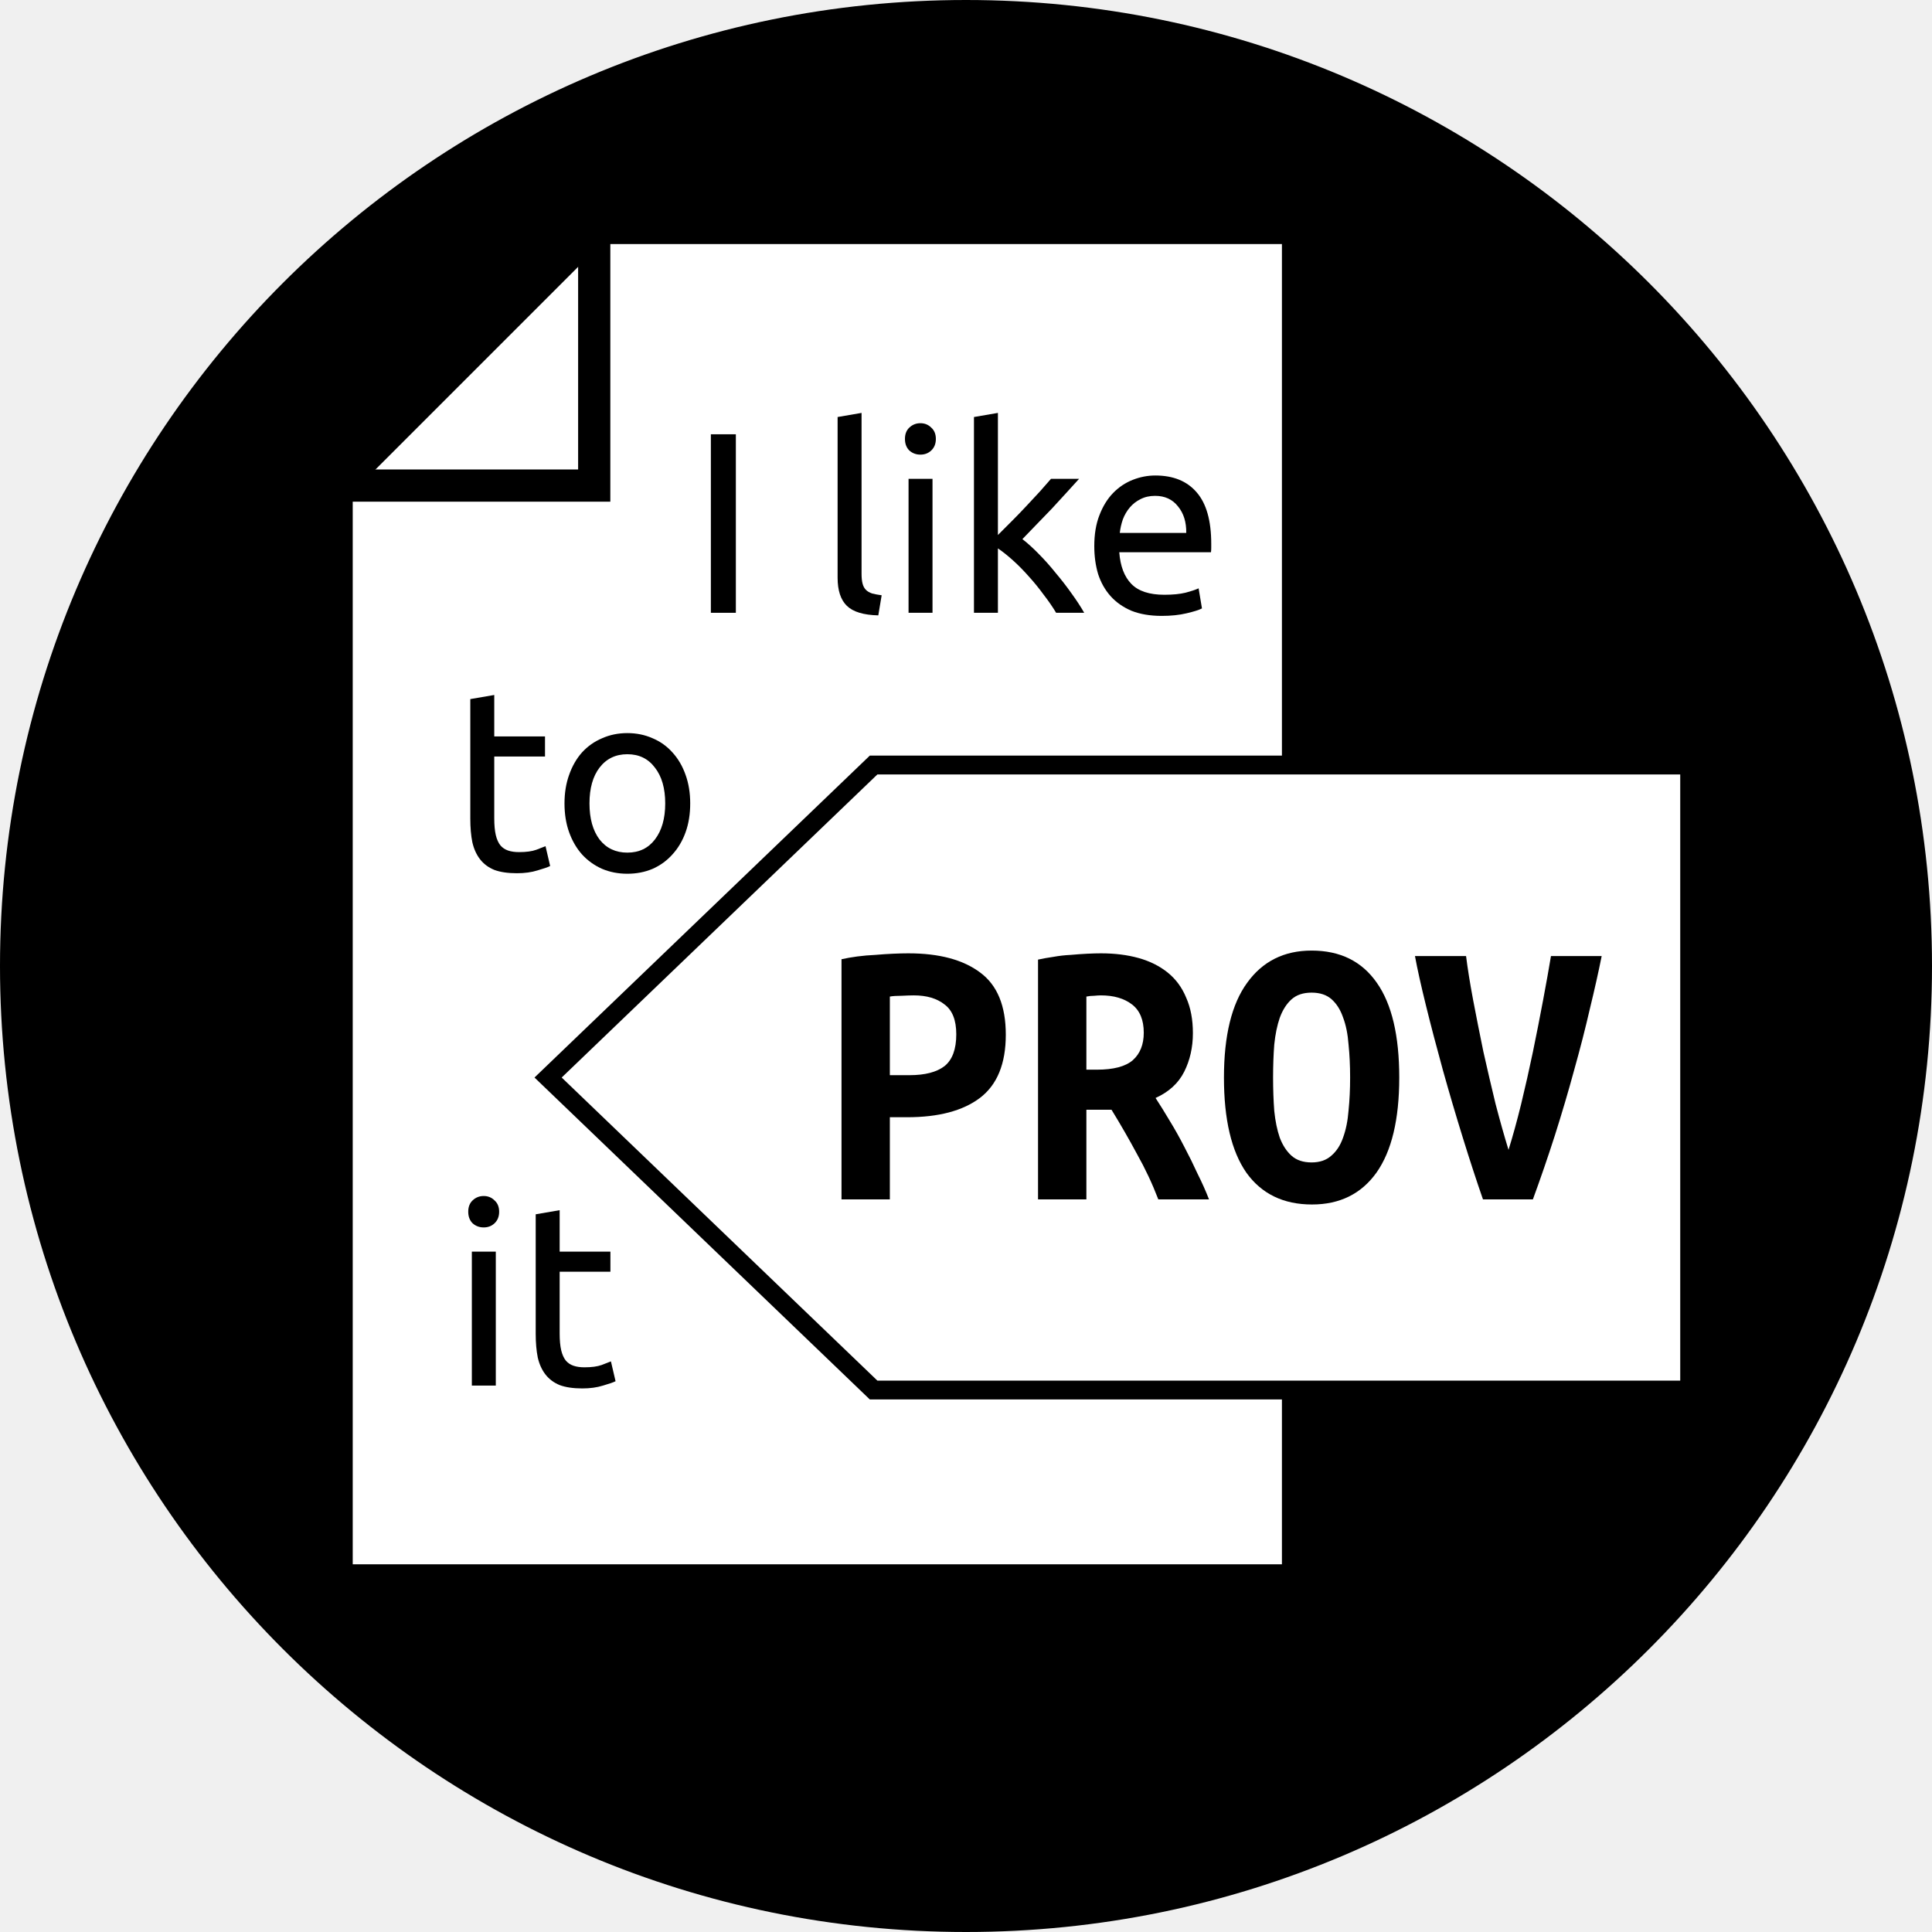
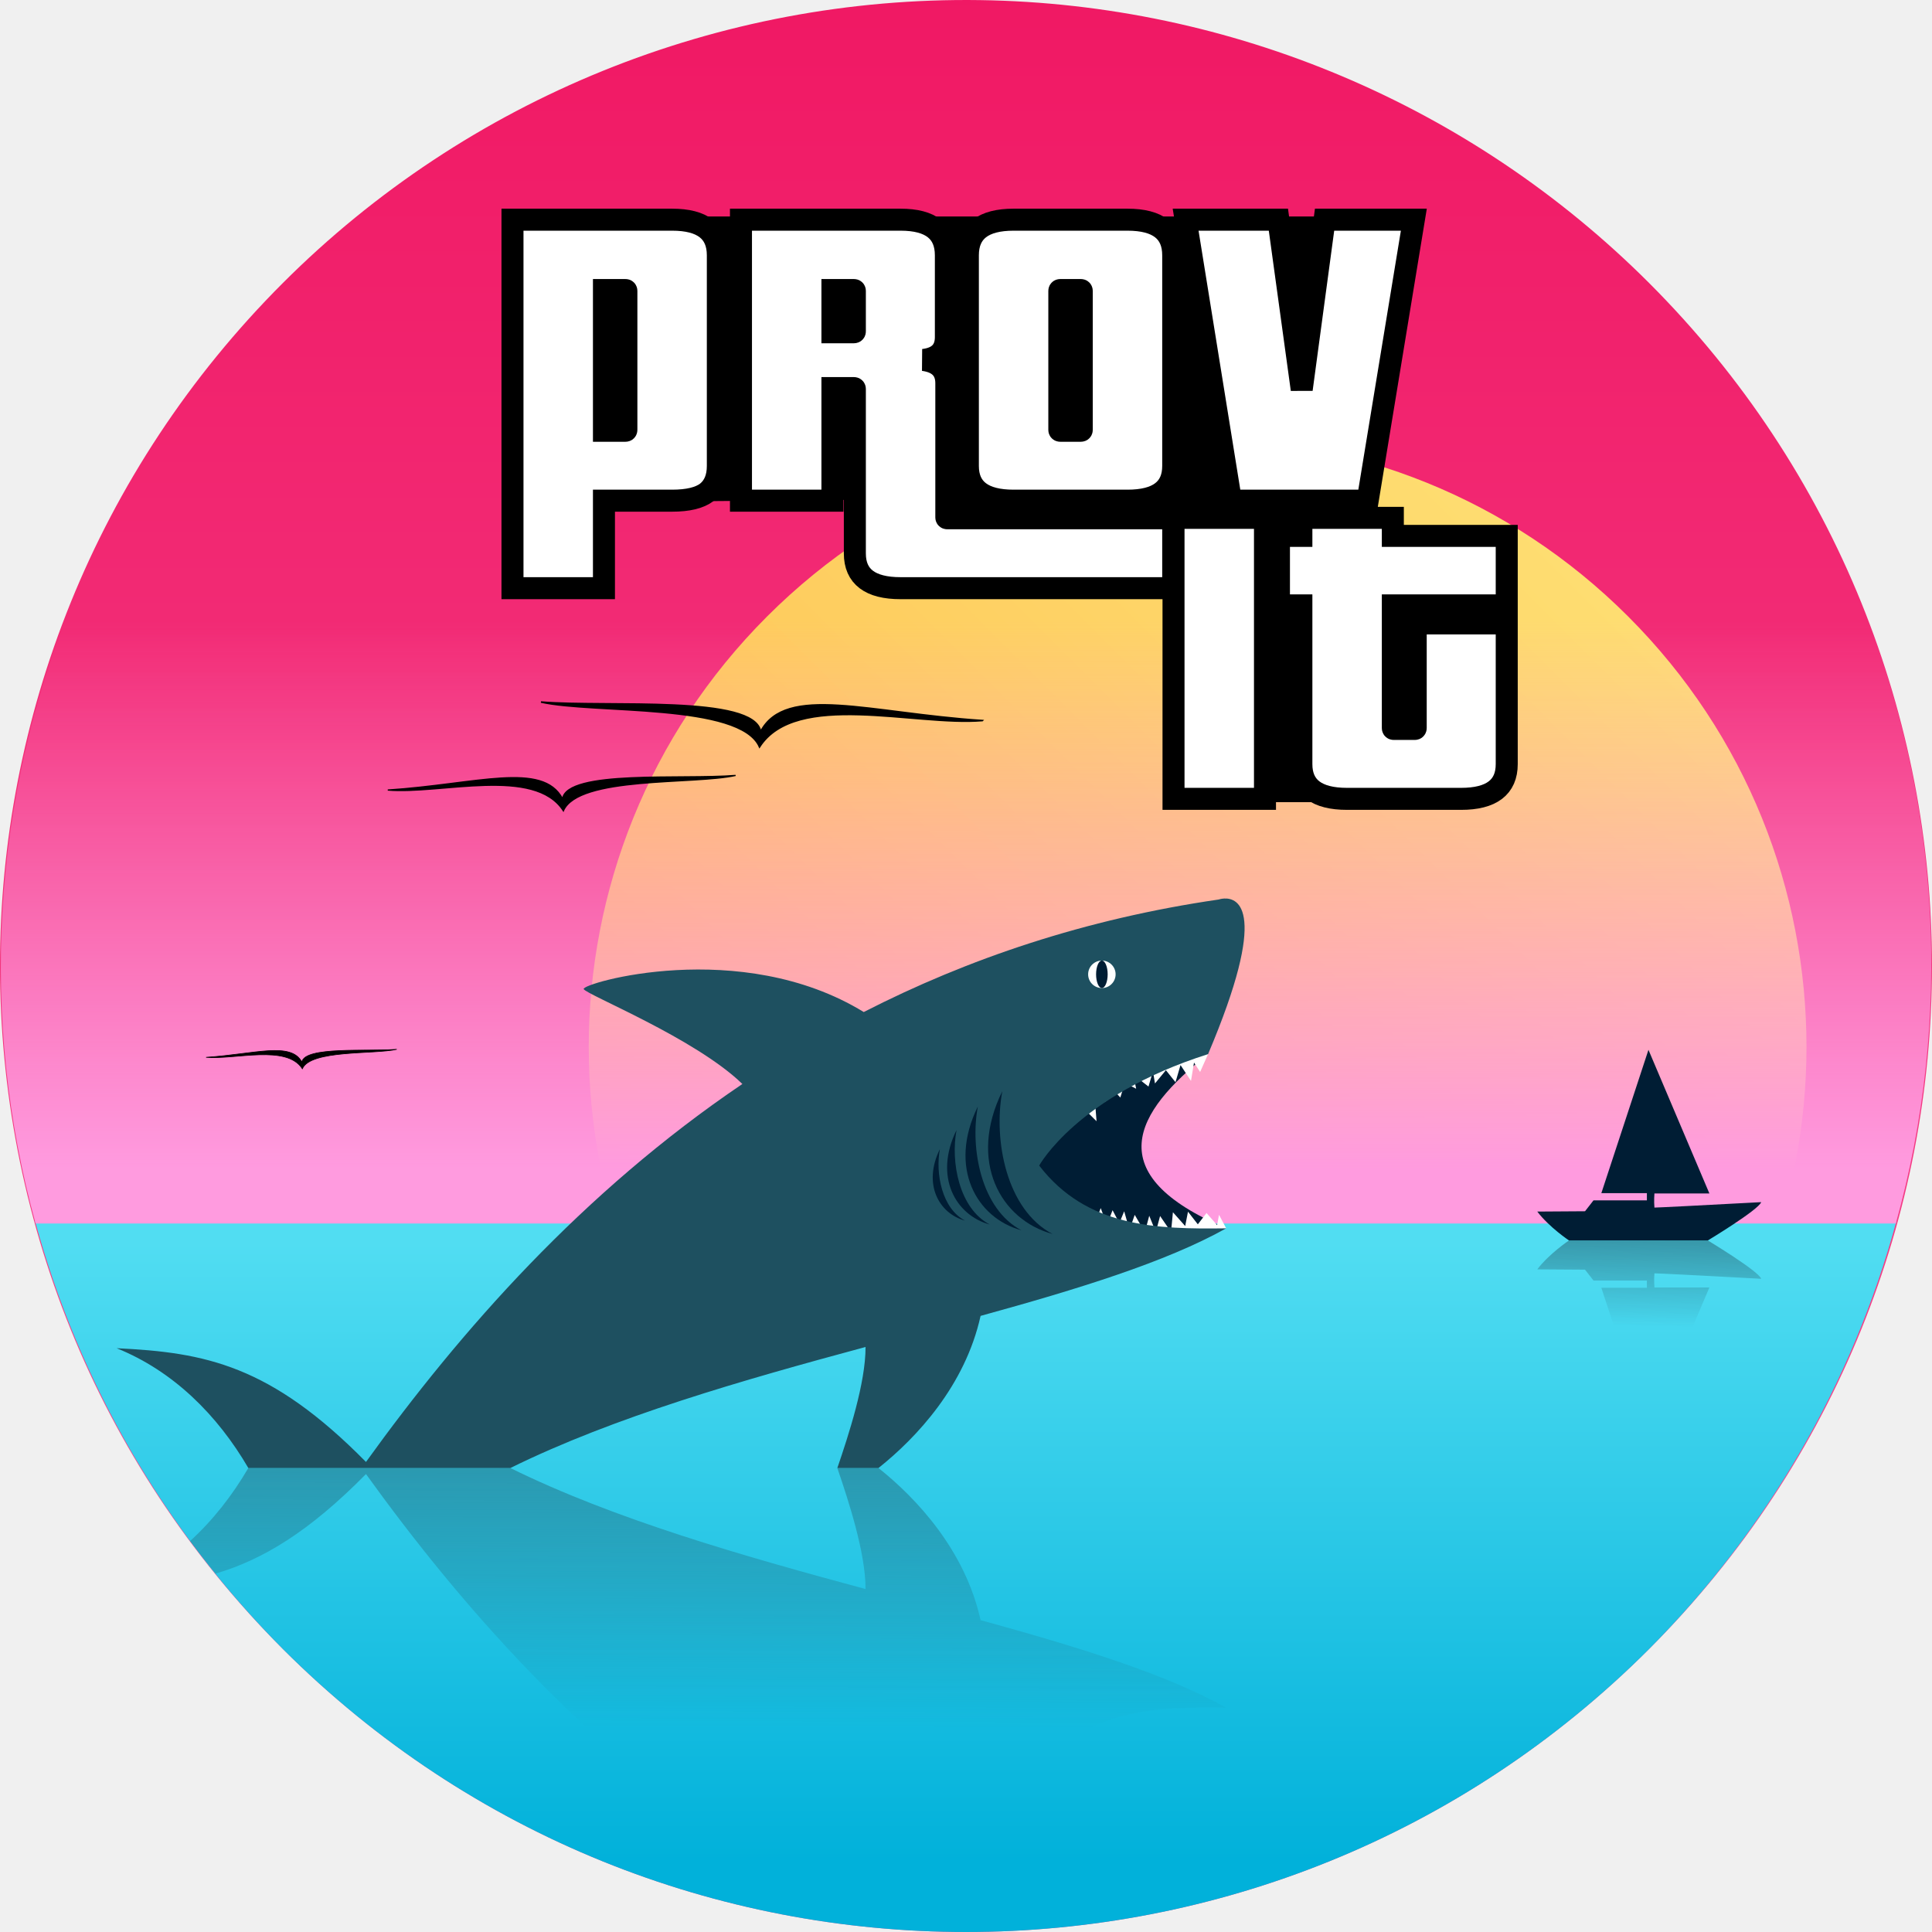
- <svg xmlns="http://www.w3.org/2000/svg" version="1.1" id="svg2" viewBox="0 0 1500 1500" height="423.333mm" width="423.333mm">
-   <defs id="defs4" />
-   <g transform="translate(303.4569,120.0793)" id="layer1">
-     <g id="g4241">
-       <circle style="fill:#000000;fill-opacity:1;fill-rule:nonzero;stroke:#000000;stroke-width:43.237;stroke-linecap:round;stroke-linejoin:round;stroke-miterlimit:4;stroke-dasharray:none;stroke-dashoffset:0;stroke-opacity:1" id="path4239" cx="446.543" cy="629.921" r="728.381" />
-       <g id="g4198" transform="translate(-42.10088,54.55851)">
-         <path id="path4165" d="m 0,202.362 0,850 746.429,0 0,-1050 -546.429,0 z" style="fill:#ffffff;fill-opacity:1;fill-rule:evenodd;stroke:#000000;stroke-width:25;stroke-linecap:butt;stroke-linejoin:round;stroke-miterlimit:4;stroke-dasharray:none;stroke-opacity:1" />
-         <g style="font-style:normal;font-weight:normal;font-size:40px;line-height:100%;font-family:sans-serif;letter-spacing:0px;word-spacing:0px;fill:#000000;fill-opacity:1;stroke:none;stroke-width:1px;stroke-linecap:butt;stroke-linejoin:miter;stroke-opacity:1" id="text4150">
-           <path d="m 290.558,162.538 19.4,0 0,138.6 -19.4,0 0,-138.6 z" style="font-style:normal;font-variant:normal;font-weight:normal;font-stretch:normal;font-size:200px;line-height:100%;font-family:Ubuntu;-inkscape-font-specification:Ubuntu" id="path4212" />
-           <path d="m 420.558,303.138 q -17.2,-0.4 -24.4,-7.4 -7.2,-7 -7.2,-21.8 l 0,-124.8 18.6,-3.2 0,125 q 0,4.6 0.8,7.6 0.8,3 2.6,4.8 1.8,1.8 4.8,2.8 3,0.8 7.4,1.4 l -2.6,15.6 z" style="font-style:normal;font-variant:normal;font-weight:normal;font-stretch:normal;font-size:200px;line-height:100%;font-family:Ubuntu;-inkscape-font-specification:Ubuntu" id="path4214" />
-           <path d="m 462.645,301.138 -18.6,0 0,-104 18.6,0 0,104 z m -9.4,-122.8 q -5,0 -8.6,-3.2 -3.4,-3.4 -3.4,-9 0,-5.6 3.4,-8.8 3.6,-3.4 8.6,-3.4 5,0 8.4,3.4 3.6,3.2 3.6,8.8 0,5.6 -3.6,9 -3.4,3.2 -8.4,3.2 z" style="font-style:normal;font-variant:normal;font-weight:normal;font-stretch:normal;font-size:200px;line-height:100%;font-family:Ubuntu;-inkscape-font-specification:Ubuntu" id="path4216" />
-           <path d="m 532.426,243.938 q 6,4.6 12.6,11.4 6.8,6.8 13.2,14.8 6.6,7.8 12.4,16 5.8,8 9.8,15 l -21.8,0 q -4.2,-7 -9.8,-14.2 -5.4,-7.4 -11.4,-14 -6,-6.8 -12.2,-12.4 -6.2,-5.6 -11.8,-9.4 l 0,50 -18.6,0 0,-152 18.6,-3.2 0,94.8 q 4.8,-4.8 10.6,-10.6 5.8,-5.8 11.4,-11.8 5.6,-6 10.6,-11.4 5,-5.6 8.6,-9.8 l 21.8,0 q -4.6,5 -10,11 -5.4,6 -11.2,12.2 -5.8,6 -11.8,12.2 -5.8,6 -11,11.4 z" style="font-style:normal;font-variant:normal;font-weight:normal;font-stretch:normal;font-size:200px;line-height:100%;font-family:Ubuntu;-inkscape-font-specification:Ubuntu" id="path4218" />
-           <path d="m 588.245,249.338 q 0,-13.8 4,-24 4,-10.4 10.6,-17.2 6.6,-6.8 15.2,-10.2 8.6,-3.4 17.6,-3.4 21,0 32.2,13.2 11.2,13 11.2,39.8 0,1.2 0,3.2 0,1.8 -0.2,3.4 l -71.2,0 q 1.2,16.2 9.4,24.6 8.2,8.4 25.6,8.4 9.8,0 16.4,-1.6 6.8,-1.8 10.2,-3.4 l 2.6,15.6 q -3.4,1.8 -12,3.8 -8.4,2 -19.2,2 -13.6,0 -23.6,-4 -9.8,-4.2 -16.2,-11.4 -6.4,-7.2 -9.6,-17 -3,-10 -3,-21.8 z m 71.4,-10.2 q 0.2,-12.6 -6.4,-20.6 -6.4,-8.2 -17.8,-8.2 -6.4,0 -11.4,2.6 -4.8,2.4 -8.2,6.4 -3.4,4 -5.4,9.2 -1.8,5.2 -2.4,10.6 l 51.6,0 z" style="font-style:normal;font-variant:normal;font-weight:normal;font-stretch:normal;font-size:200px;line-height:100%;font-family:Ubuntu;-inkscape-font-specification:Ubuntu" id="path4220" />
-           <path d="m 122.383,397.138 39.4,0 0,15.6 -39.4,0 0,48 q 0,7.8 1.2,13 1.2,5 3.6,8 2.4,2.8 6,4 3.6,1.2 8.4,1.2 8.4,0 13.4,-1.8 5.2,-2 7.2,-2.8 l 3.6,15.4 q -2.8,1.4 -9.8,3.4 -7,2.2 -16,2.2 -10.6,0 -17.6,-2.6 -6.8,-2.8 -11,-8.2 -4.2,-5.4 -6,-13.2 -1.6,-8 -1.6,-18.4 l 0,-92.8 18.6,-3.2 0,32.2 z" style="font-style:normal;font-variant:normal;font-weight:normal;font-stretch:normal;font-size:200px;line-height:100%;font-family:Ubuntu;-inkscape-font-specification:Ubuntu" id="path4222" />
-           <path d="m 274.517,449.138 q 0,12.4 -3.6,22.4 -3.6,10 -10.2,17.2 -6.4,7.2 -15.4,11.2 -9,3.8 -19.6,3.8 -10.6,0 -19.6,-3.8 -9,-4 -15.6,-11.2 -6.4,-7.2 -10,-17.2 -3.6,-10 -3.6,-22.4 0,-12.2 3.6,-22.2 3.6,-10.2 10,-17.4 6.6,-7.2 15.6,-11 9,-4 19.6,-4 10.6,0 19.6,4 9,3.8 15.4,11 6.6,7.2 10.2,17.4 3.6,10 3.6,22.2 z m -19.4,0 q 0,-17.6 -8,-27.8 -7.8,-10.4 -21.4,-10.4 -13.6,0 -21.6,10.4 -7.8,10.2 -7.8,27.8 0,17.6 7.8,28 8,10.2 21.6,10.2 13.6,0 21.4,-10.2 8,-10.4 8,-28 z" style="font-style:normal;font-variant:normal;font-weight:normal;font-stretch:normal;font-size:200px;line-height:100%;font-family:Ubuntu;-inkscape-font-specification:Ubuntu" id="path4224" />
-           <path d="m 123.583,901.138 -18.6,0 0,-104 18.6,0 0,104 z m -9.4,-122.8 q -5,0 -8.6,-3.2 -3.4,-3.4 -3.4,-9 0,-5.6 3.4,-8.8 3.6,-3.4 8.6,-3.4 5,0 8.4,3.4 3.6,3.2 3.6,8.8 0,5.6 -3.6,9 -3.4,3.2 -8.4,3.2 z" style="font-style:normal;font-variant:normal;font-weight:normal;font-stretch:normal;font-size:200px;line-height:100%;font-family:Ubuntu;-inkscape-font-specification:Ubuntu" id="path4226" />
-           <path d="m 173.164,797.138 39.4,0 0,15.6 -39.4,0 0,48 q 0,7.8 1.2,13 1.2,5 3.6,8 2.4,2.8 6,4 3.6,1.2 8.4,1.2 8.4,0 13.4,-1.8 5.2,-2 7.2,-2.8 l 3.6,15.4 q -2.8,1.4 -9.8,3.4 -7,2.2 -16,2.2 -10.6,0 -17.6,-2.6 -6.8,-2.8 -11,-8.2 -4.2,-5.4 -6,-13.2 -1.6,-8 -1.6,-18.4 l 0,-92.8 18.6,-3.2 0,32.2 z" style="font-style:normal;font-variant:normal;font-weight:normal;font-stretch:normal;font-size:200px;line-height:100%;font-family:Ubuntu;-inkscape-font-specification:Ubuntu" id="path4228" />
+ <svg xmlns="http://www.w3.org/2000/svg" xmlns:xlink="http://www.w3.org/1999/xlink" width="80mm" height="80mm" viewBox="0 0 80 80" version="1.1" id="svg1111">
+   <defs id="defs1105">
+     <linearGradient xlink:href="#linearGradient4535" id="linearGradient4539" gradientUnits="userSpaceOnUse" x1="117.064" y1="1.133" x2="117.064" y2="197.843" gradientTransform="matrix(1.059552,0,0,1.103157,-168.6935,-36.90772)" />
+     <linearGradient id="linearGradient4535">
+       <stop id="stop4541" offset="0" style="stop-color:#ee0350;stop-opacity:1;" />
+       <stop id="stop4543" offset="1" style="stop-color:#fe98da;stop-opacity:1" />
+     </linearGradient>
+     <linearGradient xlink:href="#linearGradient4568" id="linearGradient4570" x1="49.515" y1="78.217" x2="129.515" y2="78.217" gradientUnits="userSpaceOnUse" gradientTransform="matrix(0.630292,0,0,0.630292,-112.4045,-50.41656)" />
+     <linearGradient id="linearGradient4568">
+       <stop style="stop-color:#ffbc4c;stop-opacity:1" offset="0" id="stop4564" />
+       <stop style="stop-color:#fedd71;stop-opacity:1" offset="1" id="stop4566" />
+     </linearGradient>
+     <linearGradient xlink:href="#linearGradient4556" id="linearGradient14216" gradientUnits="userSpaceOnUse" gradientTransform="matrix(1.182422,0,0,0.4984205,-288.5119,-27.55824)" x1="117.064" y1="200.758" x2="117.064" y2="149.353" />
+     <linearGradient id="linearGradient4556">
+       <stop style="stop-color:#01b1da;stop-opacity:1" offset="0" id="stop4552" />
+       <stop style="stop-color:#51ddf2;stop-opacity:1" offset="1" id="stop4554" />
+     </linearGradient>
+     <linearGradient xlink:href="#linearGradient4586" id="linearGradient4588" x1="117.064" y1="8.604" x2="117.064" y2="-14.074" gradientUnits="userSpaceOnUse" gradientTransform="matrix(1.050187,0,0,1,-242.8631,35.23366)" />
+     <linearGradient id="linearGradient4586">
+       <stop style="stop-color:#ff9bdf;stop-opacity:1;" offset="0" id="stop4582" />
+       <stop style="stop-color:#ff9bdf;stop-opacity:0;" offset="1" id="stop4584" />
+     </linearGradient>
+     <linearGradient xlink:href="#linearGradient5474" id="linearGradient5476" x1="108.074" y1="75.009" x2="107.377" y2="111.943" gradientUnits="userSpaceOnUse" gradientTransform="matrix(0.484298,0,0,0.484298,-125.9583,14.87687)" />
+     <linearGradient id="linearGradient5474">
+       <stop style="stop-color:#1e5060;stop-opacity:0.498" offset="0" id="stop5470" />
+       <stop style="stop-color:#1e5060;stop-opacity:0;" offset="1" id="stop5472" />
+     </linearGradient>
+     <linearGradient id="linearGradient1073">
+       <stop style="stop-color:#1e5060;stop-opacity:1;" offset="0" id="stop1069" />
+       <stop style="stop-color:#1e5060;stop-opacity:0;" offset="1" id="stop1071" />
+     </linearGradient>
+     <linearGradient xlink:href="#linearGradient1073" id="linearGradient2695" x1="-70.597" y1="95.674" x2="-70.743" y2="131.889" gradientUnits="userSpaceOnUse" gradientTransform="matrix(2.690786,0,0,2.690786,315.195,-80.33295)" />
+   </defs>
+   <g id="layer1" transform="translate(89.96733,4.55747)">
+     <g id="g317">
+       <path id="rect4529" d="m -49.384,-4.553 a 40,40 0 0 0 -28.868,11.711 40,40 0 0 0 0,56.569 40,40 0 0 0 56.568,0 40,40 0 0 0 0,-56.569 40,40 0 0 0 -27.7,-11.711 z" style="opacity:1;fill:url(#linearGradient4539);fill-opacity:1;stroke:none;stroke-width:0.188;stroke-linecap:square;stroke-linejoin:miter;stroke-miterlimit:4;stroke-dasharray:none;stroke-opacity:1;paint-order:stroke fill markers" />
+       <circle transform="rotate(-45)" r="25.212" cy="-1.117" cx="-55.984" id="path4562" style="opacity:1;fill:url(#linearGradient4570);fill-opacity:1;stroke:none;stroke-width:0.09;stroke-linecap:square;stroke-linejoin:miter;stroke-miterlimit:4;stroke-dasharray:none;stroke-opacity:1;paint-order:stroke fill markers" />
+       <path id="rect4550" d="m -88.516,46.011 a 40,40 0 0 0 10.264,17.716 40,40 0 0 0 56.568,0 40,40 0 0 0 10.243,-17.716 z" style="opacity:1;fill:url(#linearGradient14216);fill-opacity:1;stroke:none;stroke-width:0.134;stroke-linecap:square;stroke-linejoin:miter;stroke-miterlimit:4;stroke-dasharray:none;stroke-opacity:1;paint-order:stroke fill markers" />
+       <path id="rect4572" d="m -86.988,20.403 a 40,40 0 0 0 -1.505,25.702 h 77.027 a 40,40 0 0 0 -1.437,-25.702 z" style="opacity:1;fill:url(#linearGradient4588);fill-opacity:1;stroke:none;stroke-width:0.178;stroke-linecap:square;stroke-linejoin:miter;stroke-miterlimit:4;stroke-dasharray:none;stroke-opacity:1;paint-order:stroke fill markers" />
+       <g transform="matrix(0.2009295,0,0,0.2009295,-6.921945,36.47501)" id="g1356">
+         <path style="fill:#001d34;fill-opacity:1;stroke:none;stroke-width:0.128px;stroke-linecap:butt;stroke-linejoin:miter;stroke-opacity:1" d="m -96.5,45.468 c 2.459,3.236 6.537,5.954 6.537,5.954 h 28.606 c 0,0 10.42,-6.278 11.002,-7.896 -13.267,0.712 -21.293,1.121 -22.004,1.121 -0.129,-1.359 0,-2.912 0,-2.912 h 11.326 l -12.556,-29.597 -9.708,29.533 h 9.384 v 1.489 h -11.002 l -1.747,2.244 c -3.279,0.021 -6.558,0.043 -9.837,0.065 z" id="path5445" />
+         <path style="fill:url(#linearGradient5476);fill-opacity:1;stroke:none;stroke-width:0.128px;stroke-linecap:butt;stroke-linejoin:miter;stroke-opacity:1" d="m -96.5,57.377 c 2.459,-3.236 6.537,-5.954 6.537,-5.954 h 28.606 c 0,0 10.42,6.278 11.002,7.896 -13.267,-0.712 -21.293,-1.121 -22.004,-1.121 -0.129,1.359 0,2.912 0,2.912 h 11.326 l -12.556,29.597 -9.708,-29.533 h 9.384 V 59.686 h -11.002 l -1.747,-2.244 c -3.279,-0.021 -6.558,-0.043 -9.837,-0.065 z" id="path5445-2" />
+       </g>
+       <g transform="translate(-0.141741,-1.110305)" id="g2758">
+         <g id="g1260" transform="matrix(0.7119371,0,0,0.7119371,-6.571997,-25.81223)">
+           <path id="path943-5" d="m -45.622,102.857 c -7.4,-3.134 -5.36,-6.745 -1.054,-10.132 -5.516,0.122 -11.427,0.512 -11.427,0.512 l 0.827,10.749 z" style="fill:#001d34;fill-opacity:1;stroke:none;stroke-width:0.265px;stroke-linecap:butt;stroke-linejoin:miter;stroke-opacity:1" />
+           <path id="path959-6" d="m -55.722,103.185 0.715,-0.883 1.807,0.125 0.28,-0.748 0.362,0.977 0.328,-0.853 0.394,0.75 0.281,-0.687 0.309,1.076 0.304,-0.869 0.589,1.01 0.256,-0.957 0.382,0.942 0.249,-0.927 0.636,0.928 0.11,-1.148 0.714,0.803 0.163,-0.835 0.572,0.735 0.505,-0.658 0.617,0.704 0.111,-0.598 0.418,0.786 -6.064,1.667 z" style="fill:#ffffff;stroke:none;stroke-width:0.265px;stroke-linecap:butt;stroke-linejoin:miter;stroke-opacity:1" />
+           <path id="path959-7-2" d="m -46.676,92.725 -0.462,1.038 -0.355,-0.547 -0.176,1.066 -0.609,-0.921 -0.292,0.998 -0.558,-0.7 -0.635,0.772 -0.117,-0.704 -0.261,0.884 -0.879,-0.688 0.161,0.814 -0.656,-0.335 -0.264,0.847 -0.72,-0.78 -0.155,1.035 -0.638,-0.538 0.13,1.661 -1.305,-1.291 0.221,1.319 -0.857,-0.817 -0.1,1.196 -1.144,-1.375 4.4,-3.976 z" style="fill:#ffffff;stroke:none;stroke-width:0.265px;stroke-linecap:butt;stroke-linejoin:miter;stroke-opacity:1" />
+           <path id="path910-9" transform="matrix(0.2645833,0,0,0.2645833,-0.3779759,12.30057)" d="m -171.432,269.76 c -0.704,0.035 -1.203,0.215 -1.203,0.215 -29.357,4.266 -55.208,13.051 -78.037,24.738 -27.117,-16.599 -62.167,-6.294 -61.566,-5.047 0.597,1.242 24.531,10.801 34.885,20.863 -35.154,23.777 -61.938,54.196 -82.742,83.088 -20.999,-21.305 -35.356,-24.085 -54.801,-25 12.431,5.011 22.133,14.662 28.939,26.33 h 57.602 c 22.862,-11.269 51.028,-19.31 78.078,-26.604 0.021,7.94 -3.738,19.38 -6.199,26.604 h 9.043 c 8.411,-6.695 19.059,-18.124 22.443,-33.439 21.463,-5.907 40.741,-11.842 53.99,-19.248 -15.321,0.209 -30.632,-0.182 -41.107,-13.797 0,0 8.399,-15.382 37.123,-24.496 13.472,-31.781 6.602,-34.358 3.553,-34.207 z" style="fill:#1e5060;fill-opacity:1;stroke:none;stroke-width:1px;stroke-linecap:butt;stroke-linejoin:miter;stroke-opacity:1" />
+           <circle r="0.799" cy="88.083" cx="-52.852" id="path945-2" style="opacity:1;fill:#ffffff;fill-opacity:1;stroke:none;stroke-width:0.108;stroke-linecap:square;stroke-linejoin:miter;stroke-miterlimit:4;stroke-dasharray:none;stroke-opacity:1;paint-order:stroke fill markers" />
+           <ellipse ry="0.799" rx="0.337" cy="88.083" cx="-52.852" id="path947-7" style="opacity:1;fill:#001d34;fill-opacity:1;stroke:none;stroke-width:0.126;stroke-linecap:square;stroke-linejoin:miter;stroke-miterlimit:4;stroke-dasharray:none;stroke-opacity:1;paint-order:stroke fill markers" />
+           <path id="path1122" d="m -55.722,103.185 c -3.021,-0.82 -4.931,-4.221 -2.921,-8.304 -0.529,2.833 0.232,6.891 2.921,8.304 z" style="fill:#001d34;fill-opacity:1;stroke:none;stroke-width:0.265px;stroke-linecap:butt;stroke-linejoin:miter;stroke-opacity:1" />
+           <path id="path1122-0" d="m -57.536,102.968 c -2.617,-0.711 -4.272,-3.657 -2.531,-7.194 -0.459,2.454 0.201,5.97 2.531,7.194 z" style="fill:#001d34;fill-opacity:1;stroke:none;stroke-width:0.229px;stroke-linecap:butt;stroke-linejoin:miter;stroke-opacity:1" />
+           <path id="path1122-9" d="m -59.374,102.635 c -1.998,-0.543 -3.261,-2.792 -1.932,-5.492 -0.35,1.874 0.154,4.558 1.932,5.492 z" style="fill:#001d34;fill-opacity:1;stroke:none;stroke-width:0.175px;stroke-linecap:butt;stroke-linejoin:miter;stroke-opacity:1" />
+           <path id="path1122-9-3" d="m -60.811,102.409 c -1.514,-0.411 -2.47,-2.115 -1.463,-4.16 -0.265,1.419 0.116,3.452 1.463,4.16 z" style="fill:#001d34;fill-opacity:1;stroke:none;stroke-width:0.133px;stroke-linecap:butt;stroke-linejoin:miter;stroke-opacity:1" />
        </g>
-         <g id="g4182" transform="matrix(1.356294,0,0,1.356294,-308.3281,-163.2607)">
-           <path style="fill:#ffffff;fill-opacity:1;fill-rule:evenodd;stroke:#000000;stroke-width:10.78;stroke-linecap:butt;stroke-linejoin:miter;stroke-miterlimit:4;stroke-dasharray:none;stroke-opacity:1" d="m 534.721,429.538 -186.339,178.896 186.339,178.896 467.131,0 0,-357.791 z" id="path4167" />
-           <g style="font-style:normal;font-weight:normal;font-size:40px;line-height:125%;font-family:sans-serif;letter-spacing:0px;word-spacing:0px;fill:#000000;fill-opacity:1;stroke:none;stroke-width:1px;stroke-linecap:butt;stroke-linejoin:miter;stroke-opacity:1" id="text4169">
-             <path d="m 554.595,537.334 q 26.55,0 41.175,11.025 14.625,10.8 14.625,35.55 0,24.975 -14.85,36.225 -14.625,11.025 -41.625,11.025 l -9.9,0 0,47.025 -27.675,0 0,-137.475 q 4.05,-0.9 9,-1.575 5.175,-0.675 10.35,-0.9 5.175,-0.45 10.125,-0.675 4.95,-0.225 8.775,-0.225 z m 3.15,24.075 q -2.475,0 -6.975,0.225 -4.275,0 -6.75,0.45 l 0,45 11.25,0 q 13.275,0 20.025,-5.175 6.75,-5.4 6.75,-18.225 0,-12.15 -6.75,-17.1 -6.525,-5.175 -17.55,-5.175 z" style="font-style:normal;font-variant:normal;font-weight:bold;font-stretch:normal;font-size:225px;font-family:'Ubuntu Mono';-inkscape-font-specification:'Ubuntu Mono Bold'" id="path4231" />
-             <path d="m 664.845,537.334 q 11.925,0 21.6,2.7 9.675,2.7 16.65,8.325 6.975,5.625 10.575,14.4 3.825,8.55 3.825,20.25 0,12.15 -4.95,22.05 -4.95,9.9 -16.425,15.075 3.825,5.85 8.1,13.05 4.275,6.975 8.325,14.85 4.05,7.65 7.65,15.525 3.825,7.65 6.525,14.625 l -29.025,0 q -5.175,-13.5 -12.15,-25.875 -6.75,-12.6 -14.625,-25.425 l -14.4,0 0,51.3 -27.675,0 0,-137.25 q 4.05,-0.9 8.775,-1.575 4.95,-0.9 9.9,-1.125 4.95,-0.45 9.45,-0.675 4.5,-0.225 7.875,-0.225 z m 24.525,45.45 q 0,-11.025 -6.75,-16.2 -6.75,-5.175 -17.775,-5.175 -1.575,0 -3.825,0.225 -2.25,0 -4.5,0.45 l 0,41.85 6.075,0 q 14.175,0 20.475,-5.4 6.3,-5.625 6.3,-15.75 z" style="font-style:normal;font-variant:normal;font-weight:bold;font-stretch:normal;font-size:225px;font-family:'Ubuntu Mono';-inkscape-font-specification:'Ubuntu Mono Bold'" id="path4233" />
-             <path d="m 763.395,608.434 q 0,10.125 0.675,19.125 0.9,8.775 3.15,15.3 2.475,6.525 6.75,10.35 4.275,3.825 11.475,3.825 6.975,0 11.25,-3.825 4.5,-3.825 6.75,-10.35 2.475,-6.75 3.15,-15.525 0.9,-8.775 0.9,-18.9 0,-10.125 -0.9,-18.9 -0.675,-9 -3.15,-15.525 -2.25,-6.525 -6.525,-10.35 -4.275,-3.825 -11.475,-3.825 -7.2,0 -11.475,3.825 -4.275,3.825 -6.75,10.575 -2.25,6.525 -3.15,15.3 -0.675,8.775 -0.675,18.9 z m -28.125,0 q 0,-36 13.275,-54.225 13.275,-18.45 36.9,-18.45 24.525,0 37.35,18.45 12.825,18.225 12.825,54.225 0,36 -13.05,54.45 -13.05,18.225 -36.9,18.225 -24.525,0 -37.575,-18.225 -12.825,-18.45 -12.825,-54.45 z" style="font-style:normal;font-variant:normal;font-weight:bold;font-stretch:normal;font-size:225px;font-family:'Ubuntu Mono';-inkscape-font-specification:'Ubuntu Mono Bold'" id="path4235" />
-             <path d="m 883.545,678.184 q -5.4,-15.525 -11.475,-35.1 -6.075,-19.575 -11.475,-38.925 -5.4,-19.575 -9.675,-36.9 -4.275,-17.325 -6.3,-28.35 l 29.25,0 q 1.35,10.8 4.05,25.2 2.7,14.175 5.85,29.475 3.375,15.075 6.975,29.925 3.825,14.625 7.425,26.325 3.6,-11.475 7.2,-26.1 3.6,-14.85 6.75,-29.925 3.15,-15.3 5.85,-29.7 2.7,-14.4 4.5,-25.2 l 29.025,0 q -2.7,13.5 -6.75,30.15 -3.825,16.65 -9,35.1 -4.95,18.225 -11.025,37.35 -6.075,18.9 -12.6,36.675 l -28.575,0 z" style="font-style:normal;font-variant:normal;font-weight:bold;font-stretch:normal;font-size:225px;font-family:'Ubuntu Mono';-inkscape-font-specification:'Ubuntu Mono Bold'" id="path4237" />
-           </g>
-         </g>
-         <path style="fill:none;fill-rule:evenodd;stroke:#000000;stroke-width:25;stroke-linecap:butt;stroke-linejoin:miter;stroke-miterlimit:4;stroke-dasharray:none;stroke-opacity:1" d="m 0,202.362 200,0 0,-200" id="path4187" />
+         <path style="fill:url(#linearGradient2695);fill-opacity:1;stroke:none;stroke-width:0.712px;stroke-linecap:butt;stroke-linejoin:miter;stroke-opacity:1" d="m 39.4,233.943 c -2.495,4.277 -5.54,8.169 -9.111,11.43 a 151.181,151.181 0 0 0 3.994,5.096 c 7.342,-2.175 14.591,-6.51 23.529,-15.578 14.811,20.569 33.879,42.225 58.906,59.152 -2.095,2.036 -4.976,4.038 -8.029,5.889 a 151.181,151.181 0 0 0 81.703,0.729 c -0.265,-0.649 -0.502,-1.258 -0.793,-1.945 -20.449,-6.489 -26.43,-17.439 -26.43,-17.439 7.458,-9.693 18.36,-9.971 29.268,-9.822 -9.433,-5.273 -23.157,-9.498 -38.438,-13.703 -2.409,-10.904 -9.991,-19.04 -15.979,-23.807 h -6.439 c 1.752,5.143 4.43,13.287 4.414,18.939 -19.258,-5.192 -39.31,-10.917 -55.586,-18.939 z" transform="matrix(0.2645833,0,0,0.2645833,-89.96733,-4.55747)" id="path910-9-2" />
+       </g>
+       <g id="g2763">
+         <path style="fill:#000000;fill-opacity:1;fill-rule:evenodd;stroke:#000000;stroke-width:0.05px;stroke-linecap:butt;stroke-linejoin:miter;stroke-opacity:1" d="m -73.91,28.156 c 3.688,-0.244 6.41,-1.198 7.236,0.361 0.198,-1.202 4.956,-0.787 7.166,-0.966 -1.706,0.388 -6.507,0.019 -7.131,1.466 -1.19,-1.85 -5.068,-0.675 -7.271,-0.861 z" id="path486-3" />
+         <path style="fill:#000000;fill-opacity:1;fill-rule:evenodd;stroke:#000000;stroke-width:0.064px;stroke-linecap:butt;stroke-linejoin:miter;stroke-opacity:1" d="m -49.29,25.279 c -4.68,-0.31 -8.134,-1.521 -9.182,0.458 -0.251,-1.525 -6.289,-0.999 -9.094,-1.225 2.165,0.492 8.257,0.025 9.049,1.86 1.511,-2.347 6.431,-0.856 9.226,-1.092 z" id="path486-3-8" />
+         <path style="fill:#000000;fill-opacity:1;fill-rule:evenodd;stroke:#000000;stroke-width:0.028px;stroke-linecap:butt;stroke-linejoin:miter;stroke-opacity:1" d="m -81.433,39.224 c 2.021,-0.134 3.513,-0.657 3.966,0.198 0.108,-0.659 2.716,-0.431 3.928,-0.529 -0.935,0.213 -3.567,0.011 -3.909,0.803 -0.653,-1.014 -2.778,-0.37 -3.985,-0.472 z" id="path486-3-8-5" />
+       </g>
+       <g id="g288">
+         <path style="fill:#000000;stroke:#000000;stroke-width:0.265px;stroke-linecap:butt;stroke-linejoin:miter;stroke-opacity:1" d="m -68.746,4.539 h 37.323 l -2.179,12.364 1.37,-0.047 v 0.803 h 4.725 l 0.047,9.922 -1.37,0.945 h -12.709 l 0.047,-8.741 -11.623,-0.094 -1.559,-0.803 -0.047,-2.882 -10.253,0.094 -0.047,3.733 -3.571,0.011 z" id="path231" />
+         <path style="font-style:normal;font-variant:normal;font-weight:normal;font-stretch:normal;font-size:18.208px;line-height:14.225px;font-family:Pricedown;-inkscape-font-specification:Pricedown;letter-spacing:0px;word-spacing:0px;fill:#ffffff;fill-opacity:1;stroke:#000000;stroke-width:3.445;stroke-linecap:butt;stroke-linejoin:miter;stroke-miterlimit:4;stroke-dasharray:none;stroke-opacity:1" d="M 80.205 34.381 L 80.205 92.051 L 94.52 92.051 L 94.52 78.357 L 105.188 78.357 C 107.665 78.357 109.476 77.921 110.623 77.049 C 111.77 76.131 112.344 74.755 112.344 72.92 L 112.344 39.955 C 112.344 36.239 109.959 34.381 105.188 34.381 L 80.205 34.381 z M 115.963 34.381 L 115.963 78.357 L 130.277 78.357 L 130.277 60.738 L 133.648 60.738 C 133.74 60.738 133.787 60.785 133.787 60.877 L 133.787 86.615 C 133.787 90.24 136.172 92.051 140.943 92.051 L 183.611 92.051 L 183.611 81.109 L 148.238 81.109 C 148.147 81.109 148.102 81.064 148.102 80.973 L 148.102 59.982 C 148.102 57.872 146.907 56.655 144.521 56.334 C 146.861 56.059 148.031 54.866 148.031 52.756 L 148.031 39.955 C 148.031 36.239 145.669 34.381 140.943 34.381 L 115.963 34.381 z M 158.631 34.381 C 153.859 34.381 151.473 36.239 151.473 39.955 L 151.473 72.92 C 151.473 76.544 153.859 78.357 158.631 78.357 L 176.455 78.357 C 181.227 78.357 183.611 76.544 183.611 72.92 L 183.611 39.955 C 183.611 36.239 181.227 34.381 176.455 34.381 L 158.631 34.381 z M 185.553 34.381 L 192.641 78.357 L 214.043 78.357 L 221.27 34.381 L 207.299 34.381 L 203.721 60.945 L 200.072 34.381 L 185.553 34.381 z M 94.52 45.393 L 97.893 45.393 C 97.984 45.393 98.029 45.438 98.029 45.529 L 98.029 67.277 C 98.029 67.369 97.984 67.414 97.893 67.414 L 94.52 67.414 L 94.52 45.393 z M 130.277 45.393 L 133.648 45.393 C 133.74 45.393 133.787 45.438 133.787 45.529 L 133.787 51.861 C 133.787 51.953 133.74 51.998 133.648 51.998 L 130.277 51.998 L 130.277 45.393 z M 165.926 45.393 L 169.16 45.393 C 169.252 45.393 169.297 45.438 169.297 45.529 L 169.297 67.277 C 169.297 67.369 169.252 67.414 169.16 67.414 L 165.926 67.414 C 165.834 67.414 165.787 67.369 165.787 67.277 L 165.787 45.529 C 165.787 45.438 165.834 45.393 165.926 45.393 z M 183.658 81.047 L 183.658 125.023 L 197.973 125.023 L 197.973 81.047 L 183.658 81.047 z M 203.668 81.047 L 203.668 83.869 L 200.158 83.869 L 200.158 94.742 L 203.668 94.742 L 203.668 119.586 C 203.668 123.21 206.055 125.023 210.826 125.023 L 228.65 125.023 C 233.422 125.023 235.807 123.21 235.807 119.586 L 235.807 97.564 L 221.562 97.564 L 221.562 113.943 C 221.562 114.035 221.516 114.08 221.424 114.08 L 218.121 114.08 C 218.029 114.08 217.982 114.035 217.982 113.943 L 217.982 94.742 L 235.807 94.742 L 235.807 83.869 L 217.982 83.869 L 217.982 81.047 L 203.668 81.047 z " id="path275" transform="matrix(0.2645833,0,0,0.2645833,-89.96733,-4.55747)" />
      </g>
    </g>
  </g>
</svg>
